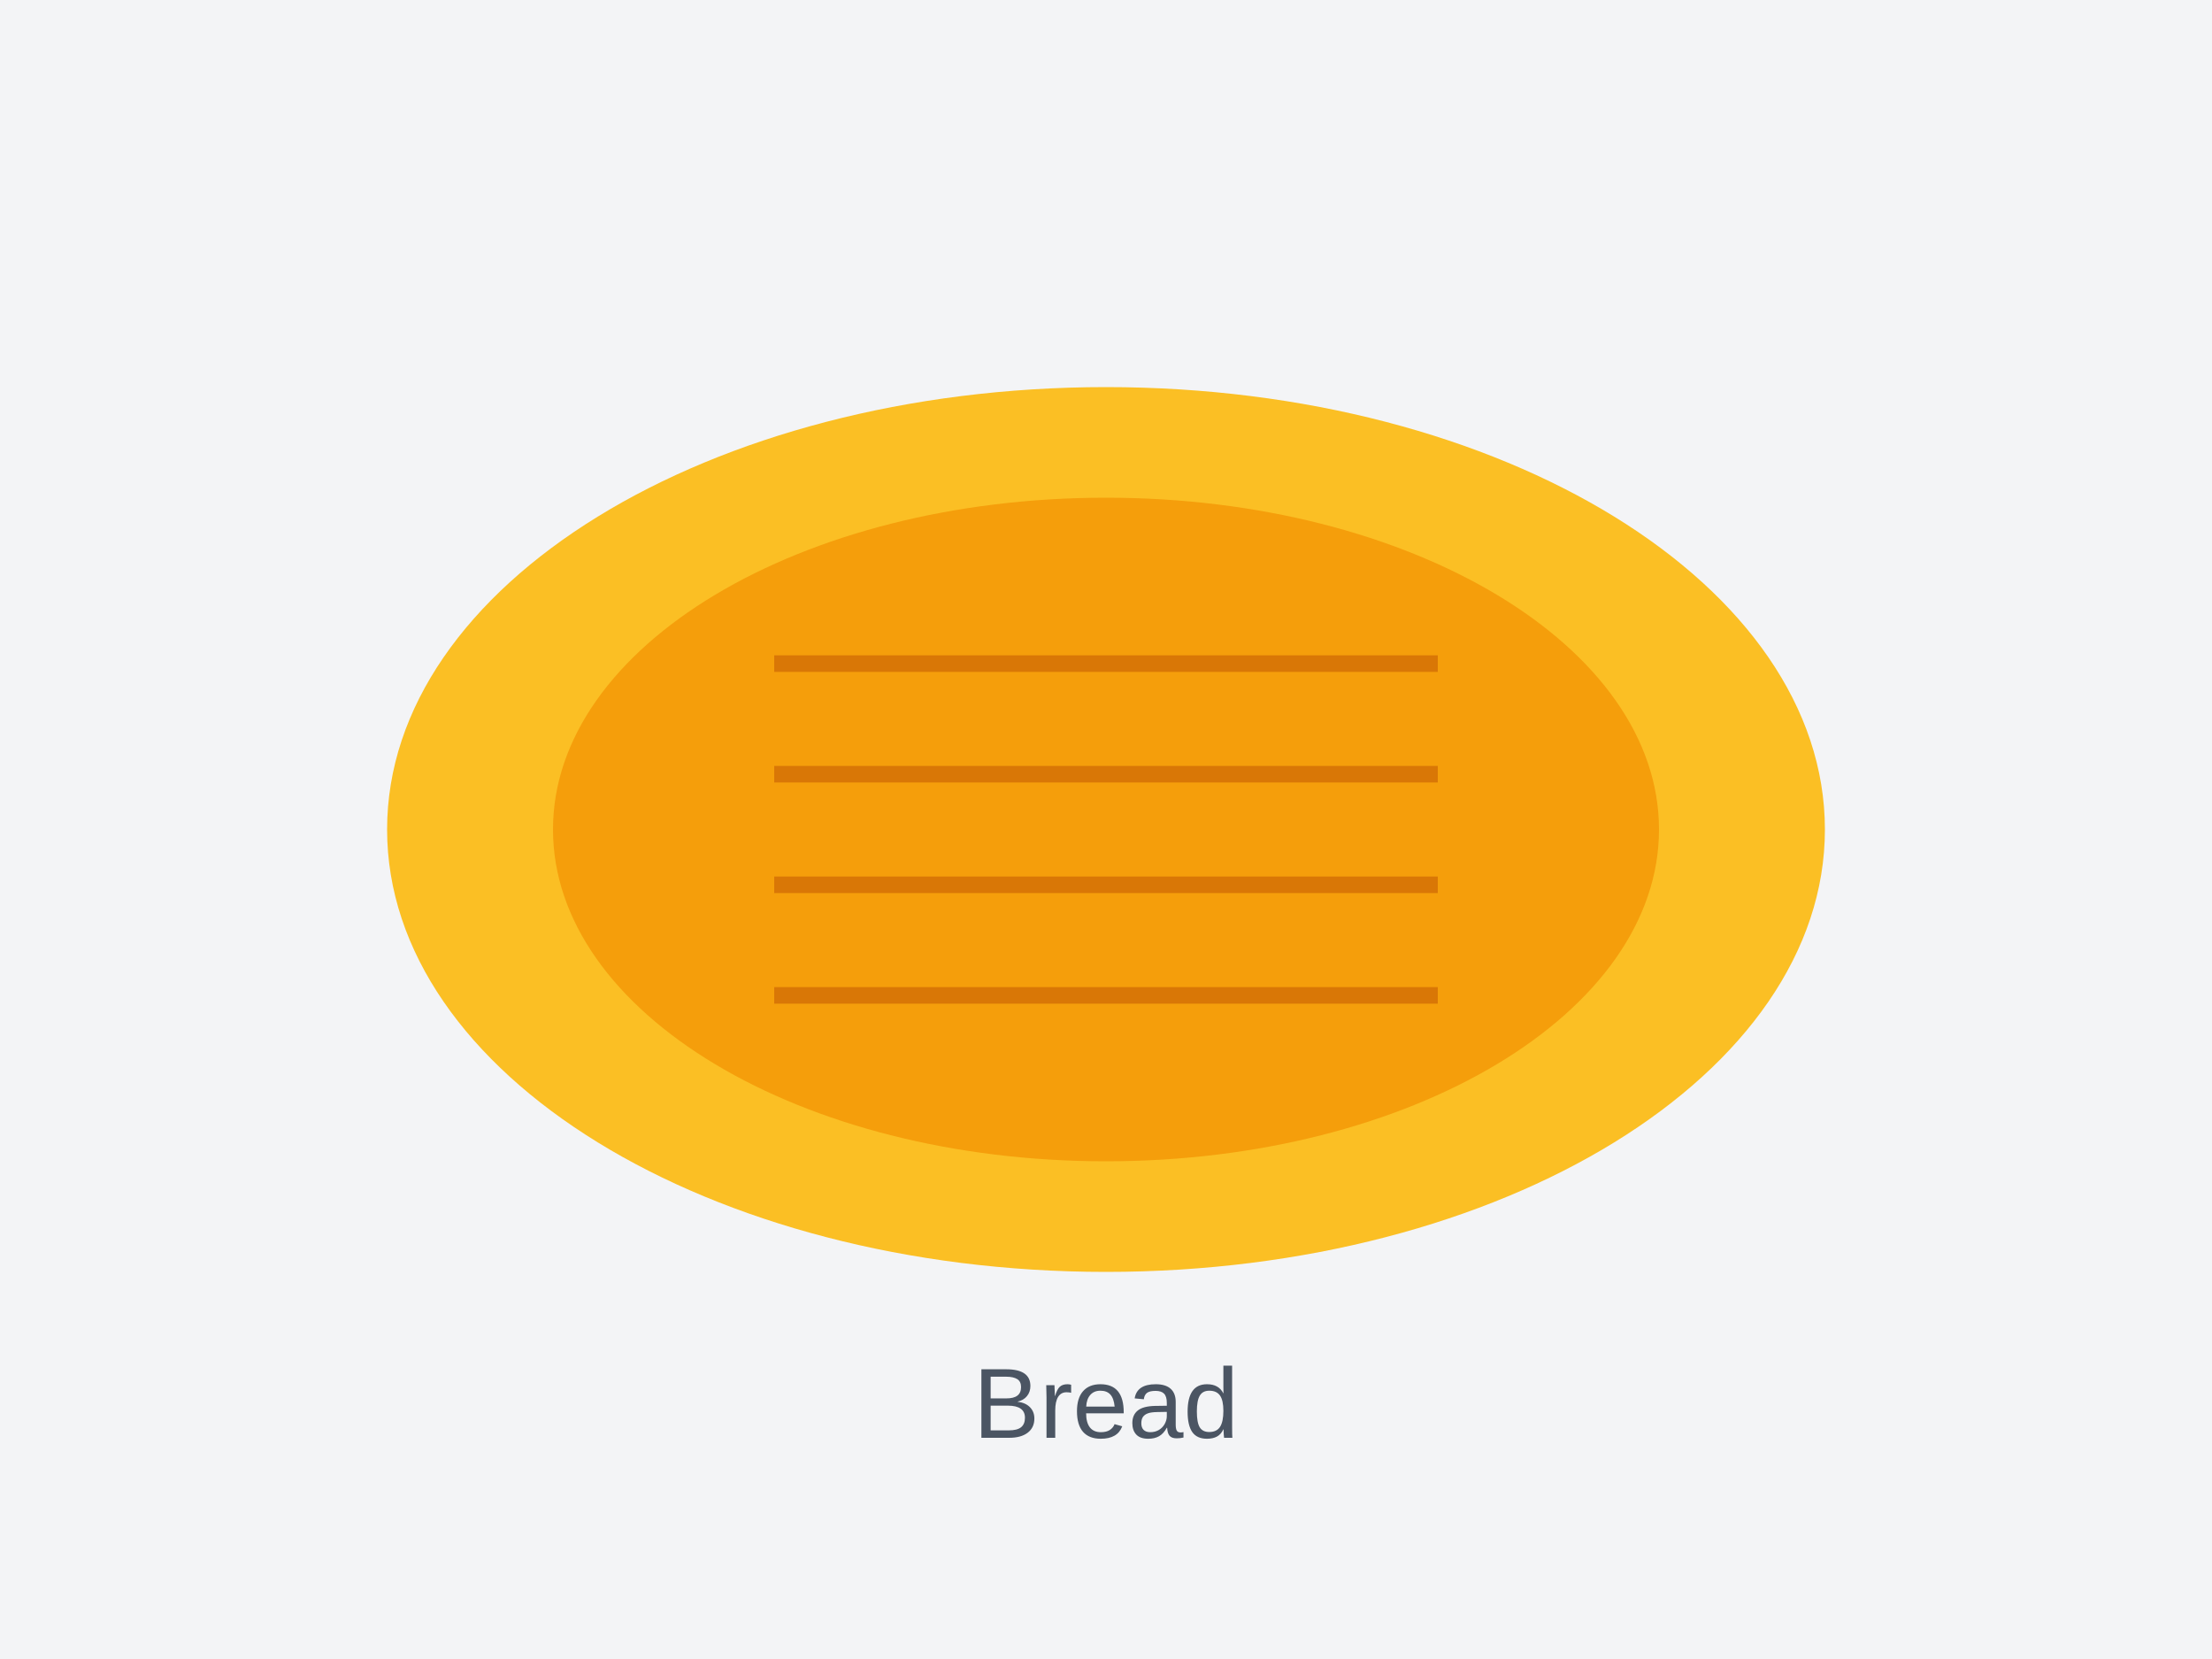
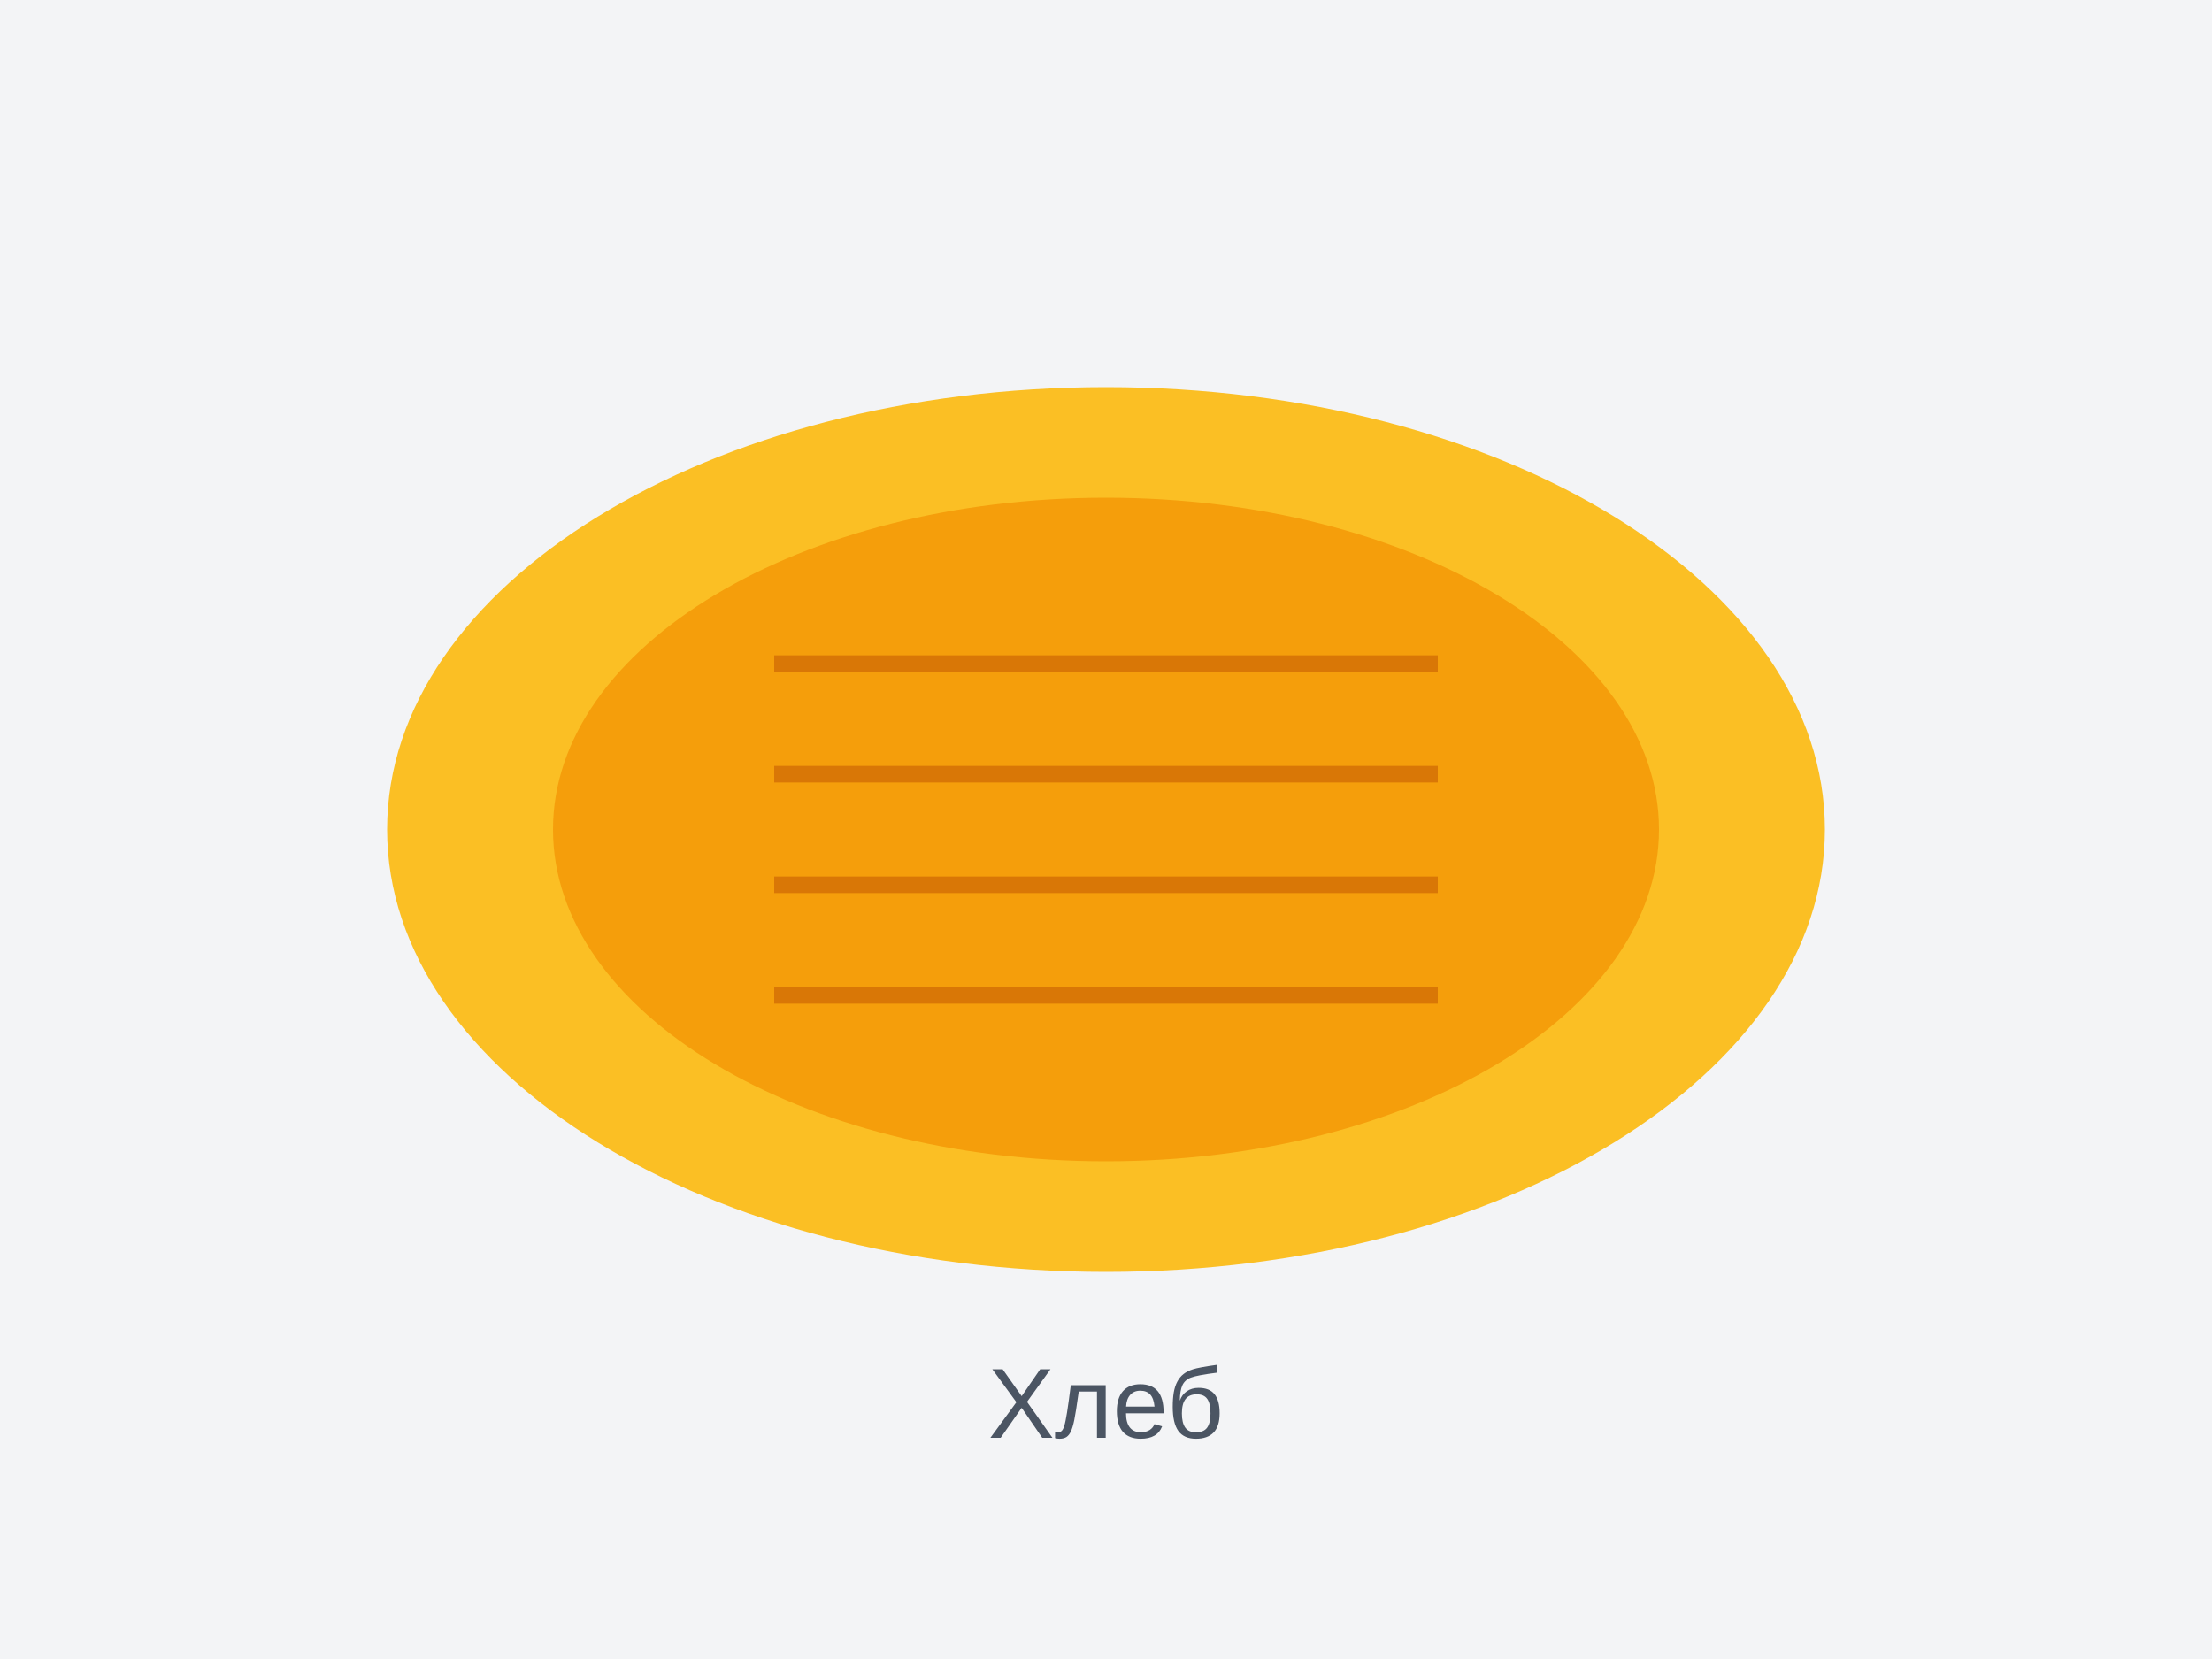
<svg xmlns="http://www.w3.org/2000/svg" width="400" height="300" viewBox="0 0 400 300">
  <rect width="400" height="300" fill="#f3f4f6" />
  <ellipse cx="200" cy="150" rx="130" ry="80" fill="#fbbf24" />
  <ellipse cx="200" cy="150" rx="100" ry="60" fill="#f59e0b" />
  <line x1="140" y1="120" x2="260" y2="120" stroke="#d97706" stroke-width="3" />
  <line x1="140" y1="140" x2="260" y2="140" stroke="#d97706" stroke-width="3" />
  <line x1="140" y1="160" x2="260" y2="160" stroke="#d97706" stroke-width="3" />
  <line x1="140" y1="180" x2="260" y2="180" stroke="#d97706" stroke-width="3" />
-   <text x="200" y="260" font-family="Arial" font-size="18" text-anchor="middle" fill="#4b5563">Bread</text>
+   <text x="200" y="260" font-family="Arial" font-size="18" text-anchor="middle" fill="#4b5563">Хлеб</text>
</svg>
